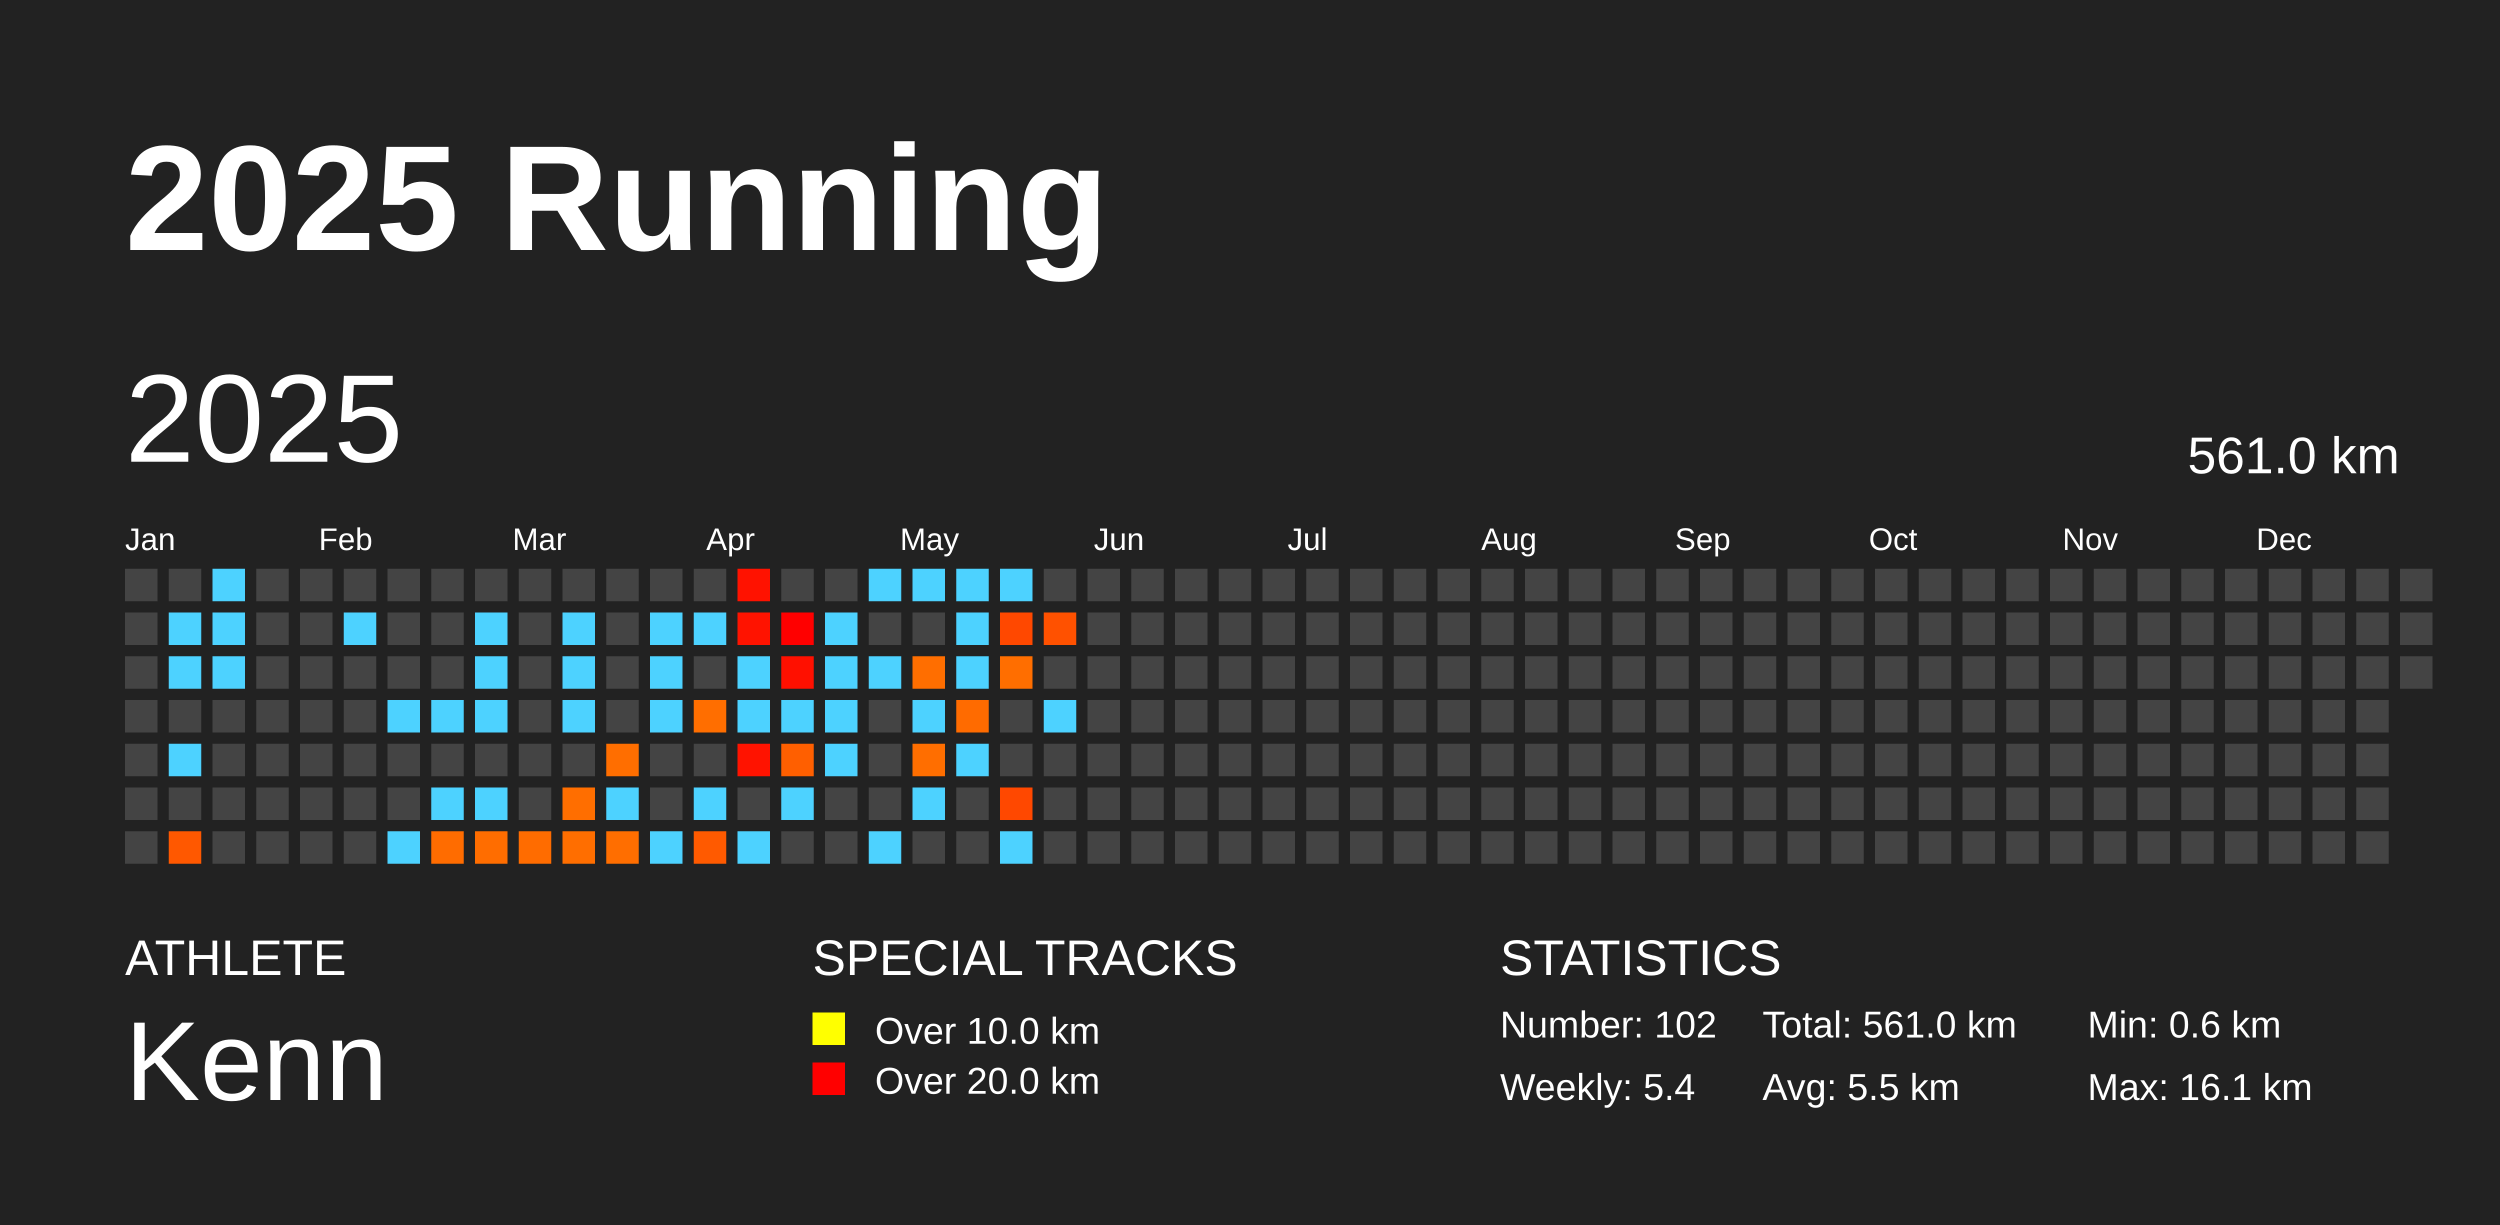
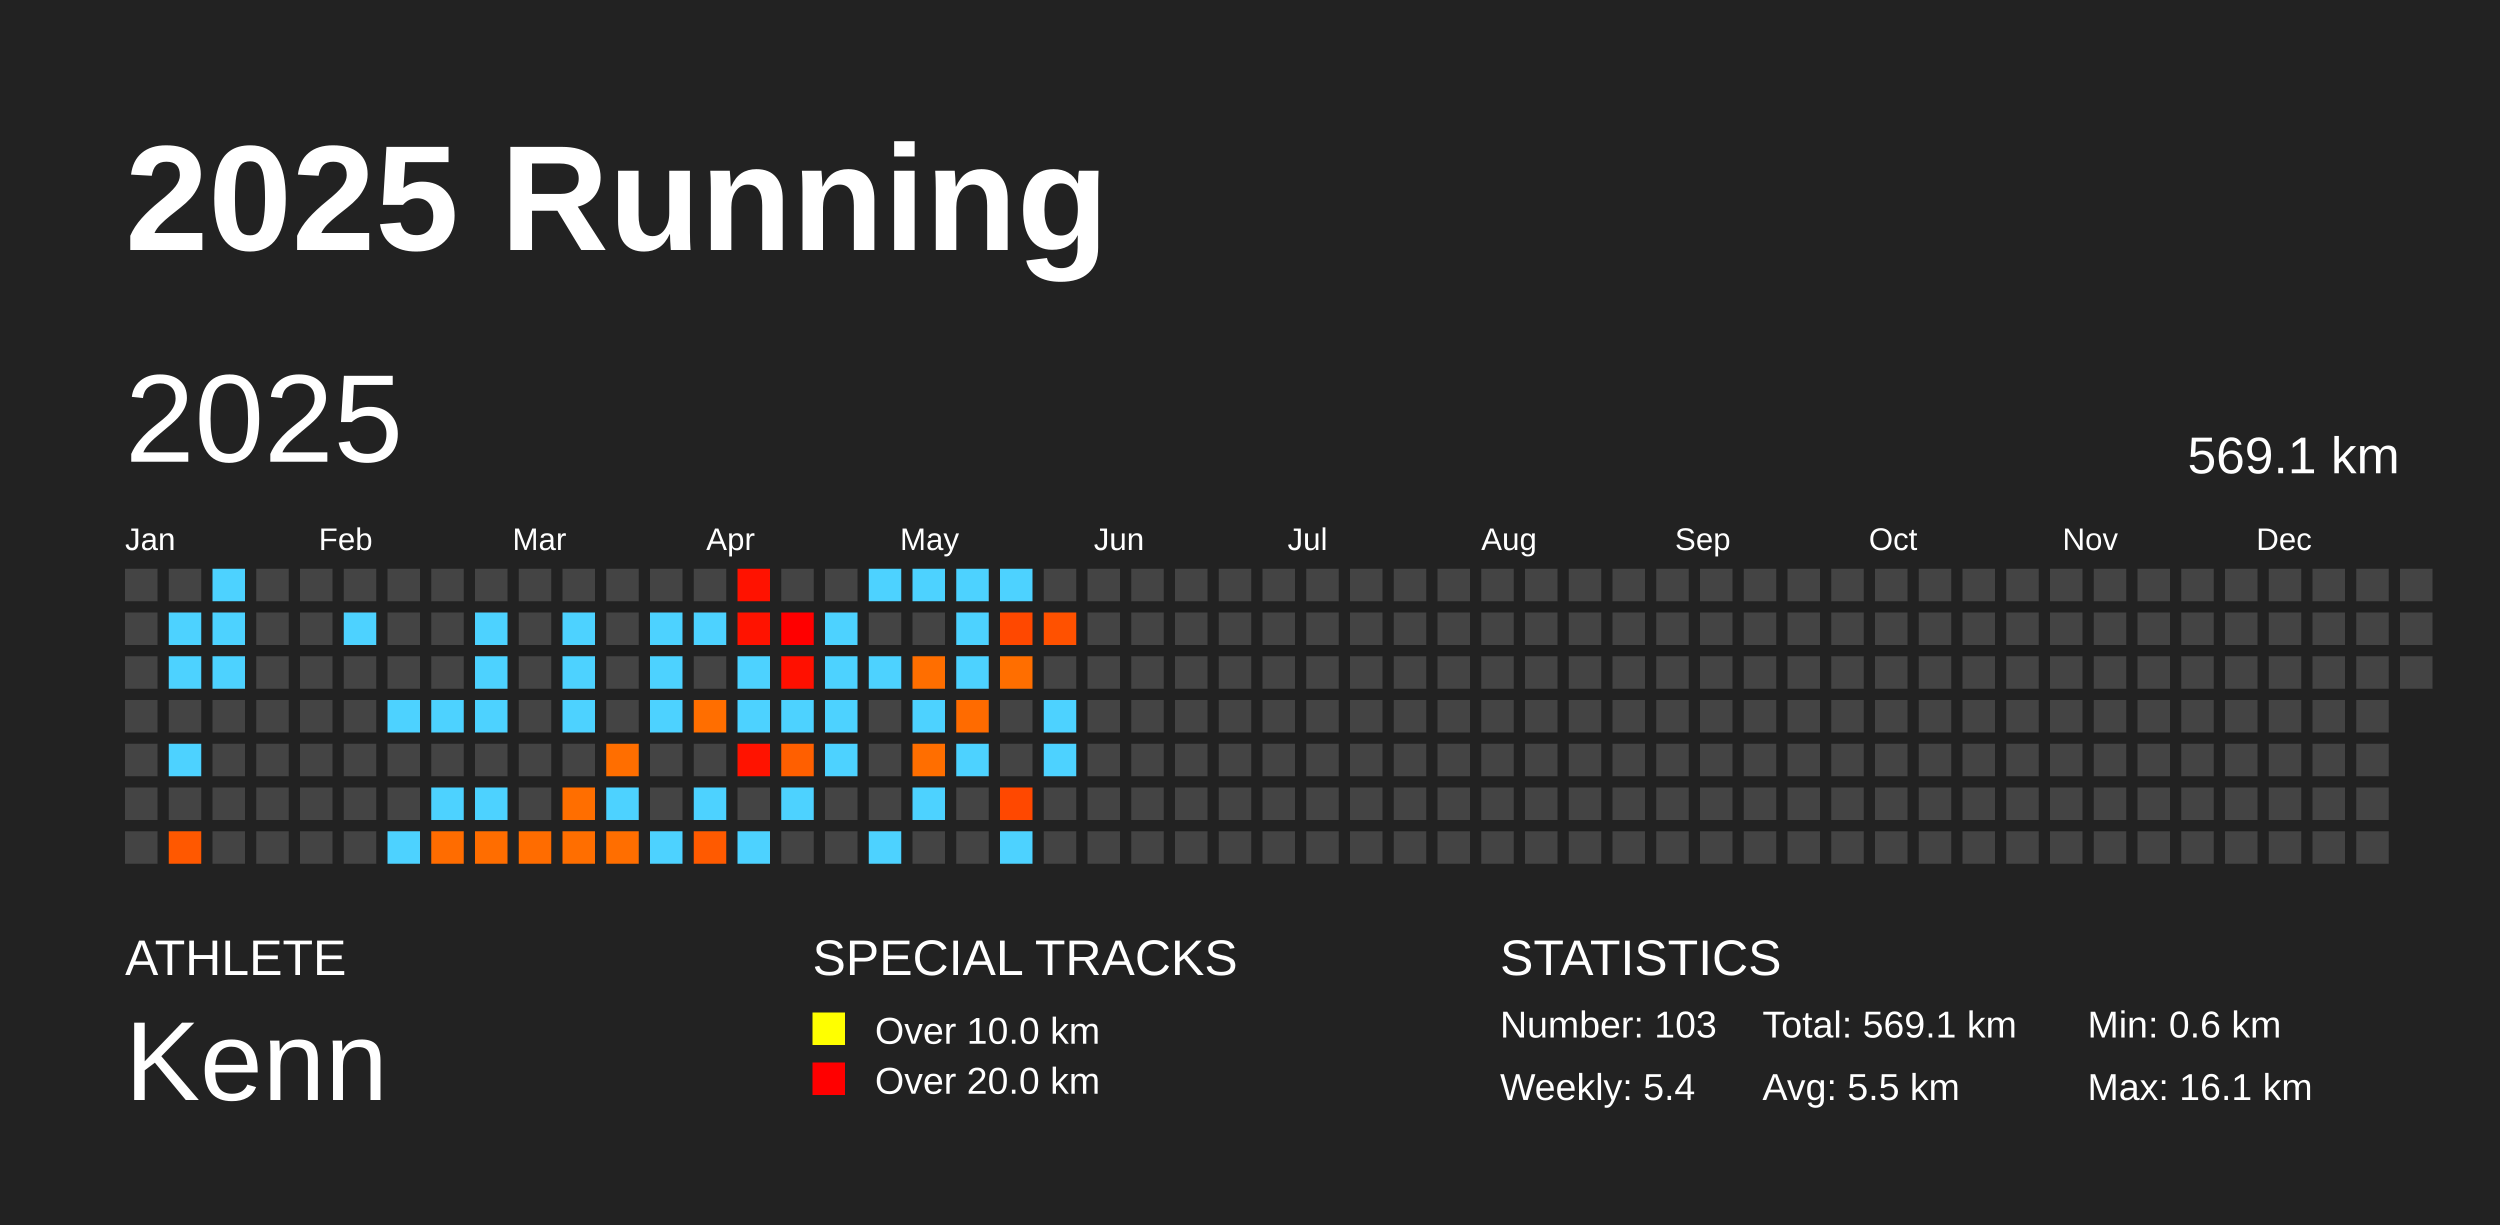
<svg xmlns="http://www.w3.org/2000/svg" baseProfile="full" height="98mm" version="1.1" viewBox="0,0,200,98" width="200mm">
  <defs />
  <rect fill="#222222" height="98" width="200" x="0" y="0" />
  <text fill="#FFFFFF" style="font-size:12px; font-family:Arial; font-weight:bold;" x="10" y="20">2025 Running</text>
  <text fill="#FFFFFF" style="font-size:4px; font-family:Arial" x="10" y="78">ATHLETE</text>
  <text fill="#FFFFFF" style="font-size:9px; font-family:Arial" x="10" y="88">Kenn</text>
  <text fill="#FFFFFF" style="font-size:4px; font-family:Arial" x="65" y="78">SPECIAL TRACKS</text>
  <rect fill="yellow" height="2.6" width="2.6" x="65" y="81" />
  <text fill="#FFFFFF" style="font-size:3px; font-family:Arial" x="70" y="83.5">Over 10.0 km</text>
  <rect fill="red" height="2.6" width="2.6" x="65" y="85" />
  <text fill="#FFFFFF" style="font-size:3px; font-family:Arial" x="70" y="87.5">Over 20.0 km</text>
  <text fill="#FFFFFF" style="font-size:4px; font-family:Arial" x="120" y="78">STATISTICS</text>
-   <text fill="#FFFFFF" style="font-size:3px; font-family:Arial" x="120" y="83">Number: 102</text>
+   <text fill="#FFFFFF" style="font-size:3px; font-family:Arial" x="120" y="83">Number: 103</text>
  <text fill="#FFFFFF" style="font-size:3px; font-family:Arial" x="120" y="88">Weekly: 5.4</text>
-   <text fill="#FFFFFF" style="font-size:3px; font-family:Arial" x="141" y="83">Total: 561.0 km</text>
+   <text fill="#FFFFFF" style="font-size:3px; font-family:Arial" x="141" y="83">Total: 569.1 km</text>
  <text fill="#FFFFFF" style="font-size:3px; font-family:Arial" x="141" y="88">Avg: 5.5 km</text>
  <text fill="#FFFFFF" style="font-size:3px; font-family:Arial" x="167" y="83">Min: 0.6 km</text>
  <text fill="#FFFFFF" style="font-size:3px; font-family:Arial" x="167" y="88">Max: 16.1 km</text>
  <text dominant-baseline="hanging" fill="#FFFFFF" style="font-size:10.0px; font-family:Arial;" x="10" y="30">2025</text>
-   <text dominant-baseline="hanging" fill="#FFFFFF" style="font-size:4.125px; font-family:Arial;" x="175" y="35">561.0 km</text>
+   <text dominant-baseline="hanging" fill="#FFFFFF" style="font-size:4.125px; font-family:Arial;" x="175" y="35">569.1 km</text>
  <text fill="#FFFFFF" style="font-size:2.5px; font-family:Arial" x="10.0" y="44">Jan</text>
  <text fill="#FFFFFF" style="font-size:2.5px; font-family:Arial" x="25.5" y="44">Feb</text>
  <text fill="#FFFFFF" style="font-size:2.5px; font-family:Arial" x="41.0" y="44">Mar</text>
  <text fill="#FFFFFF" style="font-size:2.5px; font-family:Arial" x="56.5" y="44">Apr</text>
  <text fill="#FFFFFF" style="font-size:2.5px; font-family:Arial" x="72.0" y="44">May</text>
  <text fill="#FFFFFF" style="font-size:2.5px; font-family:Arial" x="87.5" y="44">Jun</text>
  <text fill="#FFFFFF" style="font-size:2.5px; font-family:Arial" x="103.0" y="44">Jul</text>
  <text fill="#FFFFFF" style="font-size:2.5px; font-family:Arial" x="118.5" y="44">Aug</text>
  <text fill="#FFFFFF" style="font-size:2.5px; font-family:Arial" x="134.0" y="44">Sep</text>
  <text fill="#FFFFFF" style="font-size:2.5px; font-family:Arial" x="149.5" y="44">Oct</text>
  <text fill="#FFFFFF" style="font-size:2.5px; font-family:Arial" x="165.0" y="44">Nov</text>
  <text fill="#FFFFFF" style="font-size:2.5px; font-family:Arial" x="180.5" y="44">Dec</text>
  <rect fill="#444444" height="2.6" width="2.6" x="10.0" y="45.5" />
  <rect fill="#444444" height="2.6" width="2.6" x="10.0" y="49.0" />
  <rect fill="#444444" height="2.6" width="2.6" x="10.0" y="52.5" />
  <rect fill="#444444" height="2.6" width="2.6" x="10.0" y="56.0" />
  <rect fill="#444444" height="2.6" width="2.6" x="10.0" y="59.5" />
  <rect fill="#444444" height="2.6" width="2.6" x="10.0" y="63.0" />
  <rect fill="#444444" height="2.6" width="2.6" x="10.0" y="66.5" />
  <rect fill="#444444" height="2.6" width="2.6" x="13.5" y="45.5" />
  <rect fill="#4dd2ff" height="2.6" width="2.6" x="13.5" y="49.0" />
  <rect fill="#4dd2ff" height="2.6" width="2.6" x="13.5" y="52.5" />
  <rect fill="#444444" height="2.6" width="2.6" x="13.5" y="56.0" />
  <rect fill="#4dd2ff" height="2.6" width="2.6" x="13.5" y="59.5" />
  <rect fill="#444444" height="2.6" width="2.6" x="13.5" y="63.0" />
  <rect fill="#ff5800" height="2.6" width="2.6" x="13.5" y="66.5" />
  <rect fill="#4dd2ff" height="2.6" width="2.6" x="17.0" y="45.5" />
  <rect fill="#4dd2ff" height="2.6" width="2.6" x="17.0" y="49.0" />
  <rect fill="#4dd2ff" height="2.6" width="2.6" x="17.0" y="52.5" />
  <rect fill="#444444" height="2.6" width="2.6" x="17.0" y="56.0" />
  <rect fill="#444444" height="2.6" width="2.6" x="17.0" y="59.5" />
  <rect fill="#444444" height="2.6" width="2.6" x="17.0" y="63.0" />
  <rect fill="#444444" height="2.6" width="2.6" x="17.0" y="66.5" />
  <rect fill="#444444" height="2.6" width="2.6" x="20.5" y="45.5" />
  <rect fill="#444444" height="2.6" width="2.6" x="20.5" y="49.0" />
  <rect fill="#444444" height="2.6" width="2.6" x="20.5" y="52.5" />
  <rect fill="#444444" height="2.6" width="2.6" x="20.5" y="56.0" />
  <rect fill="#444444" height="2.6" width="2.6" x="20.5" y="59.5" />
  <rect fill="#444444" height="2.6" width="2.6" x="20.5" y="63.0" />
  <rect fill="#444444" height="2.6" width="2.6" x="20.5" y="66.5" />
  <rect fill="#444444" height="2.6" width="2.6" x="24.0" y="45.5" />
  <rect fill="#444444" height="2.6" width="2.6" x="24.0" y="49.0" />
  <rect fill="#444444" height="2.6" width="2.6" x="24.0" y="52.5" />
  <rect fill="#444444" height="2.6" width="2.6" x="24.0" y="56.0" />
  <rect fill="#444444" height="2.6" width="2.6" x="24.0" y="59.5" />
  <rect fill="#444444" height="2.6" width="2.6" x="24.0" y="63.0" />
  <rect fill="#444444" height="2.6" width="2.6" x="24.0" y="66.5" />
  <rect fill="#444444" height="2.6" width="2.6" x="27.5" y="45.5" />
  <rect fill="#4dd2ff" height="2.6" width="2.6" x="27.5" y="49.0" />
  <rect fill="#444444" height="2.6" width="2.6" x="27.5" y="52.5" />
  <rect fill="#444444" height="2.6" width="2.6" x="27.5" y="56.0" />
  <rect fill="#444444" height="2.6" width="2.6" x="27.5" y="59.5" />
  <rect fill="#444444" height="2.6" width="2.6" x="27.5" y="63.0" />
  <rect fill="#444444" height="2.6" width="2.6" x="27.5" y="66.5" />
  <rect fill="#444444" height="2.6" width="2.6" x="31.0" y="45.5" />
  <rect fill="#444444" height="2.6" width="2.6" x="31.0" y="49.0" />
  <rect fill="#444444" height="2.6" width="2.6" x="31.0" y="52.5" />
  <rect fill="#4dd2ff" height="2.6" width="2.6" x="31.0" y="56.0" />
  <rect fill="#444444" height="2.6" width="2.6" x="31.0" y="59.5" />
  <rect fill="#444444" height="2.6" width="2.6" x="31.0" y="63.0" />
  <rect fill="#4dd2ff" height="2.6" width="2.6" x="31.0" y="66.5" />
  <rect fill="#444444" height="2.6" width="2.6" x="34.5" y="45.5" />
  <rect fill="#444444" height="2.6" width="2.6" x="34.5" y="49.0" />
  <rect fill="#444444" height="2.6" width="2.6" x="34.5" y="52.5" />
  <rect fill="#4dd2ff" height="2.6" width="2.6" x="34.5" y="56.0" />
  <rect fill="#444444" height="2.6" width="2.6" x="34.5" y="59.5" />
  <rect fill="#4dd2ff" height="2.6" width="2.6" x="34.5" y="63.0" />
  <rect fill="#ff6c00" height="2.6" width="2.6" x="34.5" y="66.5" />
  <rect fill="#444444" height="2.6" width="2.6" x="38.0" y="45.5" />
  <rect fill="#4dd2ff" height="2.6" width="2.6" x="38.0" y="49.0" />
  <rect fill="#4dd2ff" height="2.6" width="2.6" x="38.0" y="52.5" />
  <rect fill="#4dd2ff" height="2.6" width="2.6" x="38.0" y="56.0" />
  <rect fill="#444444" height="2.6" width="2.6" x="38.0" y="59.5" />
  <rect fill="#4dd2ff" height="2.6" width="2.6" x="38.0" y="63.0" />
  <rect fill="#ff6d00" height="2.6" width="2.6" x="38.0" y="66.5" />
  <rect fill="#444444" height="2.6" width="2.6" x="41.5" y="45.5" />
  <rect fill="#444444" height="2.6" width="2.6" x="41.5" y="49.0" />
  <rect fill="#444444" height="2.6" width="2.6" x="41.5" y="52.5" />
  <rect fill="#444444" height="2.6" width="2.6" x="41.5" y="56.0" />
  <rect fill="#444444" height="2.6" width="2.6" x="41.5" y="59.5" />
  <rect fill="#444444" height="2.6" width="2.6" x="41.5" y="63.0" />
  <rect fill="#ff6c00" height="2.6" width="2.6" x="41.5" y="66.5" />
  <rect fill="#444444" height="2.6" width="2.6" x="45.0" y="45.5" />
  <rect fill="#4dd2ff" height="2.6" width="2.6" x="45.0" y="49.0" />
  <rect fill="#4dd2ff" height="2.6" width="2.6" x="45.0" y="52.5" />
  <rect fill="#4dd2ff" height="2.6" width="2.6" x="45.0" y="56.0" />
  <rect fill="#444444" height="2.6" width="2.6" x="45.0" y="59.5" />
  <rect fill="#ff6e00" height="2.6" width="2.6" x="45.0" y="63.0" />
  <rect fill="#ff6e00" height="2.6" width="2.6" x="45.0" y="66.5" />
  <rect fill="#444444" height="2.6" width="2.6" x="48.5" y="45.5" />
  <rect fill="#444444" height="2.6" width="2.6" x="48.5" y="49.0" />
  <rect fill="#444444" height="2.6" width="2.6" x="48.5" y="52.5" />
  <rect fill="#444444" height="2.6" width="2.6" x="48.5" y="56.0" />
  <rect fill="#ff6e00" height="2.6" width="2.6" x="48.5" y="59.5" />
  <rect fill="#4dd2ff" height="2.6" width="2.6" x="48.5" y="63.0" />
  <rect fill="#ff6e00" height="2.6" width="2.6" x="48.5" y="66.5" />
  <rect fill="#444444" height="2.6" width="2.6" x="52.0" y="45.5" />
  <rect fill="#4dd2ff" height="2.6" width="2.6" x="52.0" y="49.0" />
  <rect fill="#4dd2ff" height="2.6" width="2.6" x="52.0" y="52.5" />
  <rect fill="#4dd2ff" height="2.6" width="2.6" x="52.0" y="56.0" />
  <rect fill="#444444" height="2.6" width="2.6" x="52.0" y="59.5" />
  <rect fill="#444444" height="2.6" width="2.6" x="52.0" y="63.0" />
  <rect fill="#4dd2ff" height="2.6" width="2.6" x="52.0" y="66.5" />
  <rect fill="#444444" height="2.6" width="2.6" x="55.5" y="45.5" />
  <rect fill="#4dd2ff" height="2.6" width="2.6" x="55.5" y="49.0" />
  <rect fill="#444444" height="2.6" width="2.6" x="55.5" y="52.5" />
  <rect fill="#ff6e00" height="2.6" width="2.6" x="55.5" y="56.0" />
  <rect fill="#444444" height="2.6" width="2.6" x="55.5" y="59.5" />
  <rect fill="#4dd2ff" height="2.6" width="2.6" x="55.5" y="63.0" />
  <rect fill="#ff5a00" height="2.6" width="2.6" x="55.5" y="66.5" />
  <rect fill="#ff1200" height="2.6" width="2.6" x="59.0" y="45.5" />
  <rect fill="#ff1300" height="2.6" width="2.6" x="59.0" y="49.0" />
  <rect fill="#4dd2ff" height="2.6" width="2.6" x="59.0" y="52.5" />
  <rect fill="#4dd2ff" height="2.6" width="2.6" x="59.0" y="56.0" />
  <rect fill="#ff1300" height="2.6" width="2.6" x="59.0" y="59.5" />
  <rect fill="#444444" height="2.6" width="2.6" x="59.0" y="63.0" />
  <rect fill="#4dd2ff" height="2.6" width="2.6" x="59.0" y="66.5" />
  <rect fill="#444444" height="2.6" width="2.6" x="62.5" y="45.5" />
  <rect fill="#ff0000" height="2.6" width="2.6" x="62.5" y="49.0" />
  <rect fill="#ff1000" height="2.6" width="2.6" x="62.5" y="52.5" />
  <rect fill="#4dd2ff" height="2.6" width="2.6" x="62.5" y="56.0" />
  <rect fill="#ff5f00" height="2.6" width="2.6" x="62.5" y="59.5" />
  <rect fill="#4dd2ff" height="2.6" width="2.6" x="62.5" y="63.0" />
  <rect fill="#444444" height="2.6" width="2.6" x="62.5" y="66.5" />
  <rect fill="#444444" height="2.6" width="2.6" x="66.0" y="45.5" />
  <rect fill="#4dd2ff" height="2.6" width="2.6" x="66.0" y="49.0" />
  <rect fill="#4dd2ff" height="2.6" width="2.6" x="66.0" y="52.5" />
  <rect fill="#4dd2ff" height="2.6" width="2.6" x="66.0" y="56.0" />
  <rect fill="#4dd2ff" height="2.6" width="2.6" x="66.0" y="59.5" />
  <rect fill="#444444" height="2.6" width="2.6" x="66.0" y="63.0" />
  <rect fill="#444444" height="2.6" width="2.6" x="66.0" y="66.5" />
  <rect fill="#4dd2ff" height="2.6" width="2.6" x="69.5" y="45.5" />
  <rect fill="#444444" height="2.6" width="2.6" x="69.5" y="49.0" />
  <rect fill="#4dd2ff" height="2.6" width="2.6" x="69.5" y="52.5" />
  <rect fill="#444444" height="2.6" width="2.6" x="69.5" y="56.0" />
  <rect fill="#444444" height="2.6" width="2.6" x="69.5" y="59.5" />
  <rect fill="#444444" height="2.6" width="2.6" x="69.5" y="63.0" />
  <rect fill="#4dd2ff" height="2.6" width="2.6" x="69.5" y="66.5" />
  <rect fill="#4dd2ff" height="2.6" width="2.6" x="73.0" y="45.5" />
  <rect fill="#444444" height="2.6" width="2.6" x="73.0" y="49.0" />
  <rect fill="#ff6e00" height="2.6" width="2.6" x="73.0" y="52.5" />
  <rect fill="#4dd2ff" height="2.6" width="2.6" x="73.0" y="56.0" />
  <rect fill="#ff6e00" height="2.6" width="2.6" x="73.0" y="59.5" />
  <rect fill="#4dd2ff" height="2.6" width="2.6" x="73.0" y="63.0" />
  <rect fill="#444444" height="2.6" width="2.6" x="73.0" y="66.5" />
  <rect fill="#4dd2ff" height="2.6" width="2.6" x="76.5" y="45.5" />
  <rect fill="#4dd2ff" height="2.6" width="2.6" x="76.5" y="49.0" />
  <rect fill="#4dd2ff" height="2.6" width="2.6" x="76.5" y="52.5" />
  <rect fill="#ff6b00" height="2.6" width="2.6" x="76.5" y="56.0" />
  <rect fill="#4dd2ff" height="2.6" width="2.6" x="76.5" y="59.5" />
  <rect fill="#444444" height="2.6" width="2.6" x="76.5" y="63.0" />
  <rect fill="#444444" height="2.6" width="2.6" x="76.5" y="66.5" />
  <rect fill="#4dd2ff" height="2.6" width="2.6" x="80.0" y="45.5" />
  <rect fill="#ff4800" height="2.6" width="2.6" x="80.0" y="49.0" />
  <rect fill="#ff6e00" height="2.6" width="2.6" x="80.0" y="52.5" />
  <rect fill="#444444" height="2.6" width="2.6" x="80.0" y="56.0" />
  <rect fill="#444444" height="2.6" width="2.6" x="80.0" y="59.5" />
  <rect fill="#ff4800" height="2.6" width="2.6" x="80.0" y="63.0" />
  <rect fill="#4dd2ff" height="2.6" width="2.6" x="80.0" y="66.5" />
  <rect fill="#444444" height="2.6" width="2.6" x="83.5" y="45.5" />
  <rect fill="#ff5100" height="2.6" width="2.6" x="83.5" y="49.0" />
  <rect fill="#444444" height="2.6" width="2.6" x="83.5" y="52.5" />
  <rect fill="#4dd2ff" height="2.6" width="2.6" x="83.5" y="56.0" />
-   <rect fill="#444444" height="2.6" width="2.6" x="83.5" y="59.5" />
+   <rect fill="#4dd2ff" height="2.6" width="2.6" x="83.5" y="59.5" />
  <rect fill="#444444" height="2.6" width="2.6" x="83.5" y="63.0" />
  <rect fill="#444444" height="2.6" width="2.6" x="83.5" y="66.5" />
  <rect fill="#444444" height="2.6" width="2.6" x="87.0" y="45.5" />
  <rect fill="#444444" height="2.6" width="2.6" x="87.0" y="49.0" />
  <rect fill="#444444" height="2.6" width="2.6" x="87.0" y="52.5" />
  <rect fill="#444444" height="2.6" width="2.6" x="87.0" y="56.0" />
  <rect fill="#444444" height="2.6" width="2.6" x="87.0" y="59.5" />
  <rect fill="#444444" height="2.6" width="2.6" x="87.0" y="63.0" />
  <rect fill="#444444" height="2.6" width="2.6" x="87.0" y="66.5" />
  <rect fill="#444444" height="2.6" width="2.6" x="90.5" y="45.5" />
  <rect fill="#444444" height="2.6" width="2.6" x="90.5" y="49.0" />
  <rect fill="#444444" height="2.6" width="2.6" x="90.5" y="52.5" />
  <rect fill="#444444" height="2.6" width="2.6" x="90.5" y="56.0" />
  <rect fill="#444444" height="2.6" width="2.6" x="90.5" y="59.5" />
  <rect fill="#444444" height="2.6" width="2.6" x="90.5" y="63.0" />
  <rect fill="#444444" height="2.6" width="2.6" x="90.5" y="66.5" />
  <rect fill="#444444" height="2.6" width="2.6" x="94.0" y="45.5" />
  <rect fill="#444444" height="2.6" width="2.6" x="94.0" y="49.0" />
  <rect fill="#444444" height="2.6" width="2.6" x="94.0" y="52.5" />
  <rect fill="#444444" height="2.6" width="2.6" x="94.0" y="56.0" />
  <rect fill="#444444" height="2.6" width="2.6" x="94.0" y="59.5" />
  <rect fill="#444444" height="2.6" width="2.6" x="94.0" y="63.0" />
  <rect fill="#444444" height="2.6" width="2.6" x="94.0" y="66.5" />
  <rect fill="#444444" height="2.6" width="2.6" x="97.5" y="45.5" />
  <rect fill="#444444" height="2.6" width="2.6" x="97.5" y="49.0" />
  <rect fill="#444444" height="2.6" width="2.6" x="97.5" y="52.5" />
  <rect fill="#444444" height="2.6" width="2.6" x="97.5" y="56.0" />
  <rect fill="#444444" height="2.6" width="2.6" x="97.5" y="59.5" />
  <rect fill="#444444" height="2.6" width="2.6" x="97.5" y="63.0" />
  <rect fill="#444444" height="2.6" width="2.6" x="97.5" y="66.5" />
  <rect fill="#444444" height="2.6" width="2.6" x="101.0" y="45.5" />
  <rect fill="#444444" height="2.6" width="2.6" x="101.0" y="49.0" />
  <rect fill="#444444" height="2.6" width="2.6" x="101.0" y="52.5" />
  <rect fill="#444444" height="2.6" width="2.6" x="101.0" y="56.0" />
  <rect fill="#444444" height="2.6" width="2.6" x="101.0" y="59.5" />
  <rect fill="#444444" height="2.6" width="2.6" x="101.0" y="63.0" />
  <rect fill="#444444" height="2.6" width="2.6" x="101.0" y="66.5" />
  <rect fill="#444444" height="2.6" width="2.6" x="104.5" y="45.5" />
  <rect fill="#444444" height="2.6" width="2.6" x="104.5" y="49.0" />
  <rect fill="#444444" height="2.6" width="2.6" x="104.5" y="52.5" />
  <rect fill="#444444" height="2.6" width="2.6" x="104.5" y="56.0" />
  <rect fill="#444444" height="2.6" width="2.6" x="104.5" y="59.5" />
  <rect fill="#444444" height="2.6" width="2.6" x="104.5" y="63.0" />
  <rect fill="#444444" height="2.6" width="2.6" x="104.5" y="66.5" />
  <rect fill="#444444" height="2.6" width="2.6" x="108.0" y="45.5" />
  <rect fill="#444444" height="2.6" width="2.6" x="108.0" y="49.0" />
  <rect fill="#444444" height="2.6" width="2.6" x="108.0" y="52.5" />
  <rect fill="#444444" height="2.6" width="2.6" x="108.0" y="56.0" />
  <rect fill="#444444" height="2.6" width="2.6" x="108.0" y="59.5" />
  <rect fill="#444444" height="2.6" width="2.6" x="108.0" y="63.0" />
  <rect fill="#444444" height="2.6" width="2.6" x="108.0" y="66.5" />
  <rect fill="#444444" height="2.6" width="2.6" x="111.5" y="45.5" />
  <rect fill="#444444" height="2.6" width="2.6" x="111.5" y="49.0" />
  <rect fill="#444444" height="2.6" width="2.6" x="111.5" y="52.5" />
  <rect fill="#444444" height="2.6" width="2.6" x="111.5" y="56.0" />
  <rect fill="#444444" height="2.6" width="2.6" x="111.5" y="59.5" />
  <rect fill="#444444" height="2.6" width="2.6" x="111.5" y="63.0" />
  <rect fill="#444444" height="2.6" width="2.6" x="111.5" y="66.5" />
  <rect fill="#444444" height="2.6" width="2.6" x="115.0" y="45.5" />
  <rect fill="#444444" height="2.6" width="2.6" x="115.0" y="49.0" />
  <rect fill="#444444" height="2.6" width="2.6" x="115.0" y="52.5" />
  <rect fill="#444444" height="2.6" width="2.6" x="115.0" y="56.0" />
  <rect fill="#444444" height="2.6" width="2.6" x="115.0" y="59.5" />
  <rect fill="#444444" height="2.6" width="2.6" x="115.0" y="63.0" />
  <rect fill="#444444" height="2.6" width="2.6" x="115.0" y="66.5" />
  <rect fill="#444444" height="2.6" width="2.6" x="118.5" y="45.5" />
  <rect fill="#444444" height="2.6" width="2.6" x="118.5" y="49.0" />
  <rect fill="#444444" height="2.6" width="2.6" x="118.5" y="52.5" />
  <rect fill="#444444" height="2.6" width="2.6" x="118.5" y="56.0" />
  <rect fill="#444444" height="2.6" width="2.6" x="118.5" y="59.5" />
  <rect fill="#444444" height="2.6" width="2.6" x="118.5" y="63.0" />
  <rect fill="#444444" height="2.6" width="2.6" x="118.5" y="66.5" />
  <rect fill="#444444" height="2.6" width="2.6" x="122.0" y="45.5" />
  <rect fill="#444444" height="2.6" width="2.6" x="122.0" y="49.0" />
  <rect fill="#444444" height="2.6" width="2.6" x="122.0" y="52.5" />
  <rect fill="#444444" height="2.6" width="2.6" x="122.0" y="56.0" />
  <rect fill="#444444" height="2.6" width="2.6" x="122.0" y="59.5" />
  <rect fill="#444444" height="2.6" width="2.6" x="122.0" y="63.0" />
  <rect fill="#444444" height="2.6" width="2.6" x="122.0" y="66.5" />
  <rect fill="#444444" height="2.6" width="2.6" x="125.5" y="45.5" />
  <rect fill="#444444" height="2.6" width="2.6" x="125.5" y="49.0" />
  <rect fill="#444444" height="2.6" width="2.6" x="125.5" y="52.5" />
  <rect fill="#444444" height="2.6" width="2.6" x="125.5" y="56.0" />
  <rect fill="#444444" height="2.6" width="2.6" x="125.5" y="59.5" />
  <rect fill="#444444" height="2.6" width="2.6" x="125.5" y="63.0" />
  <rect fill="#444444" height="2.6" width="2.6" x="125.5" y="66.5" />
  <rect fill="#444444" height="2.6" width="2.6" x="129.0" y="45.5" />
  <rect fill="#444444" height="2.6" width="2.6" x="129.0" y="49.0" />
  <rect fill="#444444" height="2.6" width="2.6" x="129.0" y="52.5" />
  <rect fill="#444444" height="2.6" width="2.6" x="129.0" y="56.0" />
  <rect fill="#444444" height="2.6" width="2.6" x="129.0" y="59.5" />
  <rect fill="#444444" height="2.6" width="2.6" x="129.0" y="63.0" />
  <rect fill="#444444" height="2.6" width="2.6" x="129.0" y="66.5" />
  <rect fill="#444444" height="2.6" width="2.6" x="132.5" y="45.5" />
  <rect fill="#444444" height="2.6" width="2.6" x="132.5" y="49.0" />
  <rect fill="#444444" height="2.6" width="2.6" x="132.5" y="52.5" />
  <rect fill="#444444" height="2.6" width="2.6" x="132.5" y="56.0" />
  <rect fill="#444444" height="2.6" width="2.6" x="132.5" y="59.5" />
  <rect fill="#444444" height="2.6" width="2.6" x="132.5" y="63.0" />
  <rect fill="#444444" height="2.6" width="2.6" x="132.5" y="66.5" />
  <rect fill="#444444" height="2.6" width="2.6" x="136.0" y="45.5" />
  <rect fill="#444444" height="2.6" width="2.6" x="136.0" y="49.0" />
  <rect fill="#444444" height="2.6" width="2.6" x="136.0" y="52.5" />
  <rect fill="#444444" height="2.6" width="2.6" x="136.0" y="56.0" />
  <rect fill="#444444" height="2.6" width="2.6" x="136.0" y="59.5" />
  <rect fill="#444444" height="2.6" width="2.6" x="136.0" y="63.0" />
  <rect fill="#444444" height="2.6" width="2.6" x="136.0" y="66.5" />
  <rect fill="#444444" height="2.6" width="2.6" x="139.5" y="45.5" />
  <rect fill="#444444" height="2.6" width="2.6" x="139.5" y="49.0" />
  <rect fill="#444444" height="2.6" width="2.6" x="139.5" y="52.5" />
  <rect fill="#444444" height="2.6" width="2.6" x="139.5" y="56.0" />
  <rect fill="#444444" height="2.6" width="2.6" x="139.5" y="59.5" />
  <rect fill="#444444" height="2.6" width="2.6" x="139.5" y="63.0" />
  <rect fill="#444444" height="2.6" width="2.6" x="139.5" y="66.5" />
  <rect fill="#444444" height="2.6" width="2.6" x="143.0" y="45.5" />
  <rect fill="#444444" height="2.6" width="2.6" x="143.0" y="49.0" />
  <rect fill="#444444" height="2.6" width="2.6" x="143.0" y="52.5" />
  <rect fill="#444444" height="2.6" width="2.6" x="143.0" y="56.0" />
  <rect fill="#444444" height="2.6" width="2.6" x="143.0" y="59.5" />
  <rect fill="#444444" height="2.6" width="2.6" x="143.0" y="63.0" />
  <rect fill="#444444" height="2.6" width="2.6" x="143.0" y="66.5" />
  <rect fill="#444444" height="2.6" width="2.6" x="146.5" y="45.5" />
  <rect fill="#444444" height="2.6" width="2.6" x="146.5" y="49.0" />
  <rect fill="#444444" height="2.6" width="2.6" x="146.5" y="52.5" />
  <rect fill="#444444" height="2.6" width="2.6" x="146.5" y="56.0" />
  <rect fill="#444444" height="2.6" width="2.6" x="146.5" y="59.5" />
  <rect fill="#444444" height="2.6" width="2.6" x="146.5" y="63.0" />
  <rect fill="#444444" height="2.6" width="2.6" x="146.5" y="66.5" />
  <rect fill="#444444" height="2.6" width="2.6" x="150.0" y="45.5" />
  <rect fill="#444444" height="2.6" width="2.6" x="150.0" y="49.0" />
  <rect fill="#444444" height="2.6" width="2.6" x="150.0" y="52.5" />
  <rect fill="#444444" height="2.6" width="2.6" x="150.0" y="56.0" />
  <rect fill="#444444" height="2.6" width="2.6" x="150.0" y="59.5" />
  <rect fill="#444444" height="2.6" width="2.6" x="150.0" y="63.0" />
  <rect fill="#444444" height="2.6" width="2.6" x="150.0" y="66.5" />
  <rect fill="#444444" height="2.6" width="2.6" x="153.5" y="45.5" />
  <rect fill="#444444" height="2.6" width="2.6" x="153.5" y="49.0" />
  <rect fill="#444444" height="2.6" width="2.6" x="153.5" y="52.5" />
  <rect fill="#444444" height="2.6" width="2.6" x="153.5" y="56.0" />
  <rect fill="#444444" height="2.6" width="2.6" x="153.5" y="59.5" />
  <rect fill="#444444" height="2.6" width="2.6" x="153.5" y="63.0" />
  <rect fill="#444444" height="2.6" width="2.6" x="153.5" y="66.5" />
  <rect fill="#444444" height="2.6" width="2.6" x="157.0" y="45.5" />
  <rect fill="#444444" height="2.6" width="2.6" x="157.0" y="49.0" />
  <rect fill="#444444" height="2.6" width="2.6" x="157.0" y="52.5" />
  <rect fill="#444444" height="2.6" width="2.6" x="157.0" y="56.0" />
  <rect fill="#444444" height="2.6" width="2.6" x="157.0" y="59.5" />
  <rect fill="#444444" height="2.6" width="2.6" x="157.0" y="63.0" />
  <rect fill="#444444" height="2.6" width="2.6" x="157.0" y="66.5" />
  <rect fill="#444444" height="2.6" width="2.6" x="160.5" y="45.5" />
  <rect fill="#444444" height="2.6" width="2.6" x="160.5" y="49.0" />
  <rect fill="#444444" height="2.6" width="2.6" x="160.5" y="52.5" />
  <rect fill="#444444" height="2.6" width="2.6" x="160.5" y="56.0" />
  <rect fill="#444444" height="2.6" width="2.6" x="160.5" y="59.5" />
  <rect fill="#444444" height="2.6" width="2.6" x="160.5" y="63.0" />
  <rect fill="#444444" height="2.6" width="2.6" x="160.5" y="66.5" />
  <rect fill="#444444" height="2.6" width="2.6" x="164.0" y="45.5" />
  <rect fill="#444444" height="2.6" width="2.6" x="164.0" y="49.0" />
  <rect fill="#444444" height="2.6" width="2.6" x="164.0" y="52.5" />
  <rect fill="#444444" height="2.6" width="2.6" x="164.0" y="56.0" />
  <rect fill="#444444" height="2.6" width="2.6" x="164.0" y="59.5" />
  <rect fill="#444444" height="2.6" width="2.6" x="164.0" y="63.0" />
  <rect fill="#444444" height="2.6" width="2.6" x="164.0" y="66.5" />
  <rect fill="#444444" height="2.6" width="2.6" x="167.5" y="45.5" />
  <rect fill="#444444" height="2.6" width="2.6" x="167.5" y="49.0" />
  <rect fill="#444444" height="2.6" width="2.6" x="167.5" y="52.5" />
  <rect fill="#444444" height="2.6" width="2.6" x="167.5" y="56.0" />
  <rect fill="#444444" height="2.6" width="2.6" x="167.5" y="59.5" />
  <rect fill="#444444" height="2.6" width="2.6" x="167.5" y="63.0" />
  <rect fill="#444444" height="2.6" width="2.6" x="167.5" y="66.5" />
  <rect fill="#444444" height="2.6" width="2.6" x="171.0" y="45.5" />
  <rect fill="#444444" height="2.6" width="2.6" x="171.0" y="49.0" />
  <rect fill="#444444" height="2.6" width="2.6" x="171.0" y="52.5" />
  <rect fill="#444444" height="2.6" width="2.6" x="171.0" y="56.0" />
  <rect fill="#444444" height="2.6" width="2.6" x="171.0" y="59.5" />
  <rect fill="#444444" height="2.6" width="2.6" x="171.0" y="63.0" />
  <rect fill="#444444" height="2.6" width="2.6" x="171.0" y="66.5" />
  <rect fill="#444444" height="2.6" width="2.6" x="174.5" y="45.5" />
  <rect fill="#444444" height="2.6" width="2.6" x="174.5" y="49.0" />
  <rect fill="#444444" height="2.6" width="2.6" x="174.5" y="52.5" />
  <rect fill="#444444" height="2.6" width="2.6" x="174.5" y="56.0" />
  <rect fill="#444444" height="2.6" width="2.6" x="174.5" y="59.5" />
  <rect fill="#444444" height="2.6" width="2.6" x="174.5" y="63.0" />
  <rect fill="#444444" height="2.6" width="2.6" x="174.5" y="66.5" />
  <rect fill="#444444" height="2.6" width="2.6" x="178.0" y="45.5" />
  <rect fill="#444444" height="2.6" width="2.6" x="178.0" y="49.0" />
  <rect fill="#444444" height="2.6" width="2.6" x="178.0" y="52.5" />
  <rect fill="#444444" height="2.6" width="2.6" x="178.0" y="56.0" />
  <rect fill="#444444" height="2.6" width="2.6" x="178.0" y="59.5" />
  <rect fill="#444444" height="2.6" width="2.6" x="178.0" y="63.0" />
  <rect fill="#444444" height="2.6" width="2.6" x="178.0" y="66.5" />
  <rect fill="#444444" height="2.6" width="2.6" x="181.5" y="45.5" />
  <rect fill="#444444" height="2.6" width="2.6" x="181.5" y="49.0" />
  <rect fill="#444444" height="2.6" width="2.6" x="181.5" y="52.5" />
  <rect fill="#444444" height="2.6" width="2.6" x="181.5" y="56.0" />
  <rect fill="#444444" height="2.6" width="2.6" x="181.5" y="59.5" />
  <rect fill="#444444" height="2.6" width="2.6" x="181.5" y="63.0" />
  <rect fill="#444444" height="2.6" width="2.6" x="181.5" y="66.5" />
  <rect fill="#444444" height="2.6" width="2.6" x="185.0" y="45.5" />
  <rect fill="#444444" height="2.6" width="2.6" x="185.0" y="49.0" />
  <rect fill="#444444" height="2.6" width="2.6" x="185.0" y="52.5" />
  <rect fill="#444444" height="2.6" width="2.6" x="185.0" y="56.0" />
  <rect fill="#444444" height="2.6" width="2.6" x="185.0" y="59.5" />
  <rect fill="#444444" height="2.6" width="2.6" x="185.0" y="63.0" />
  <rect fill="#444444" height="2.6" width="2.6" x="185.0" y="66.5" />
  <rect fill="#444444" height="2.6" width="2.6" x="188.5" y="45.5" />
  <rect fill="#444444" height="2.6" width="2.6" x="188.5" y="49.0" />
  <rect fill="#444444" height="2.6" width="2.6" x="188.5" y="52.5" />
  <rect fill="#444444" height="2.6" width="2.6" x="188.5" y="56.0" />
  <rect fill="#444444" height="2.6" width="2.6" x="188.5" y="59.5" />
  <rect fill="#444444" height="2.6" width="2.6" x="188.5" y="63.0" />
  <rect fill="#444444" height="2.6" width="2.6" x="188.5" y="66.5" />
  <rect fill="#444444" height="2.6" width="2.6" x="192.0" y="45.5" />
  <rect fill="#444444" height="2.6" width="2.6" x="192.0" y="49.0" />
  <rect fill="#444444" height="2.6" width="2.6" x="192.0" y="52.5" />
</svg>
